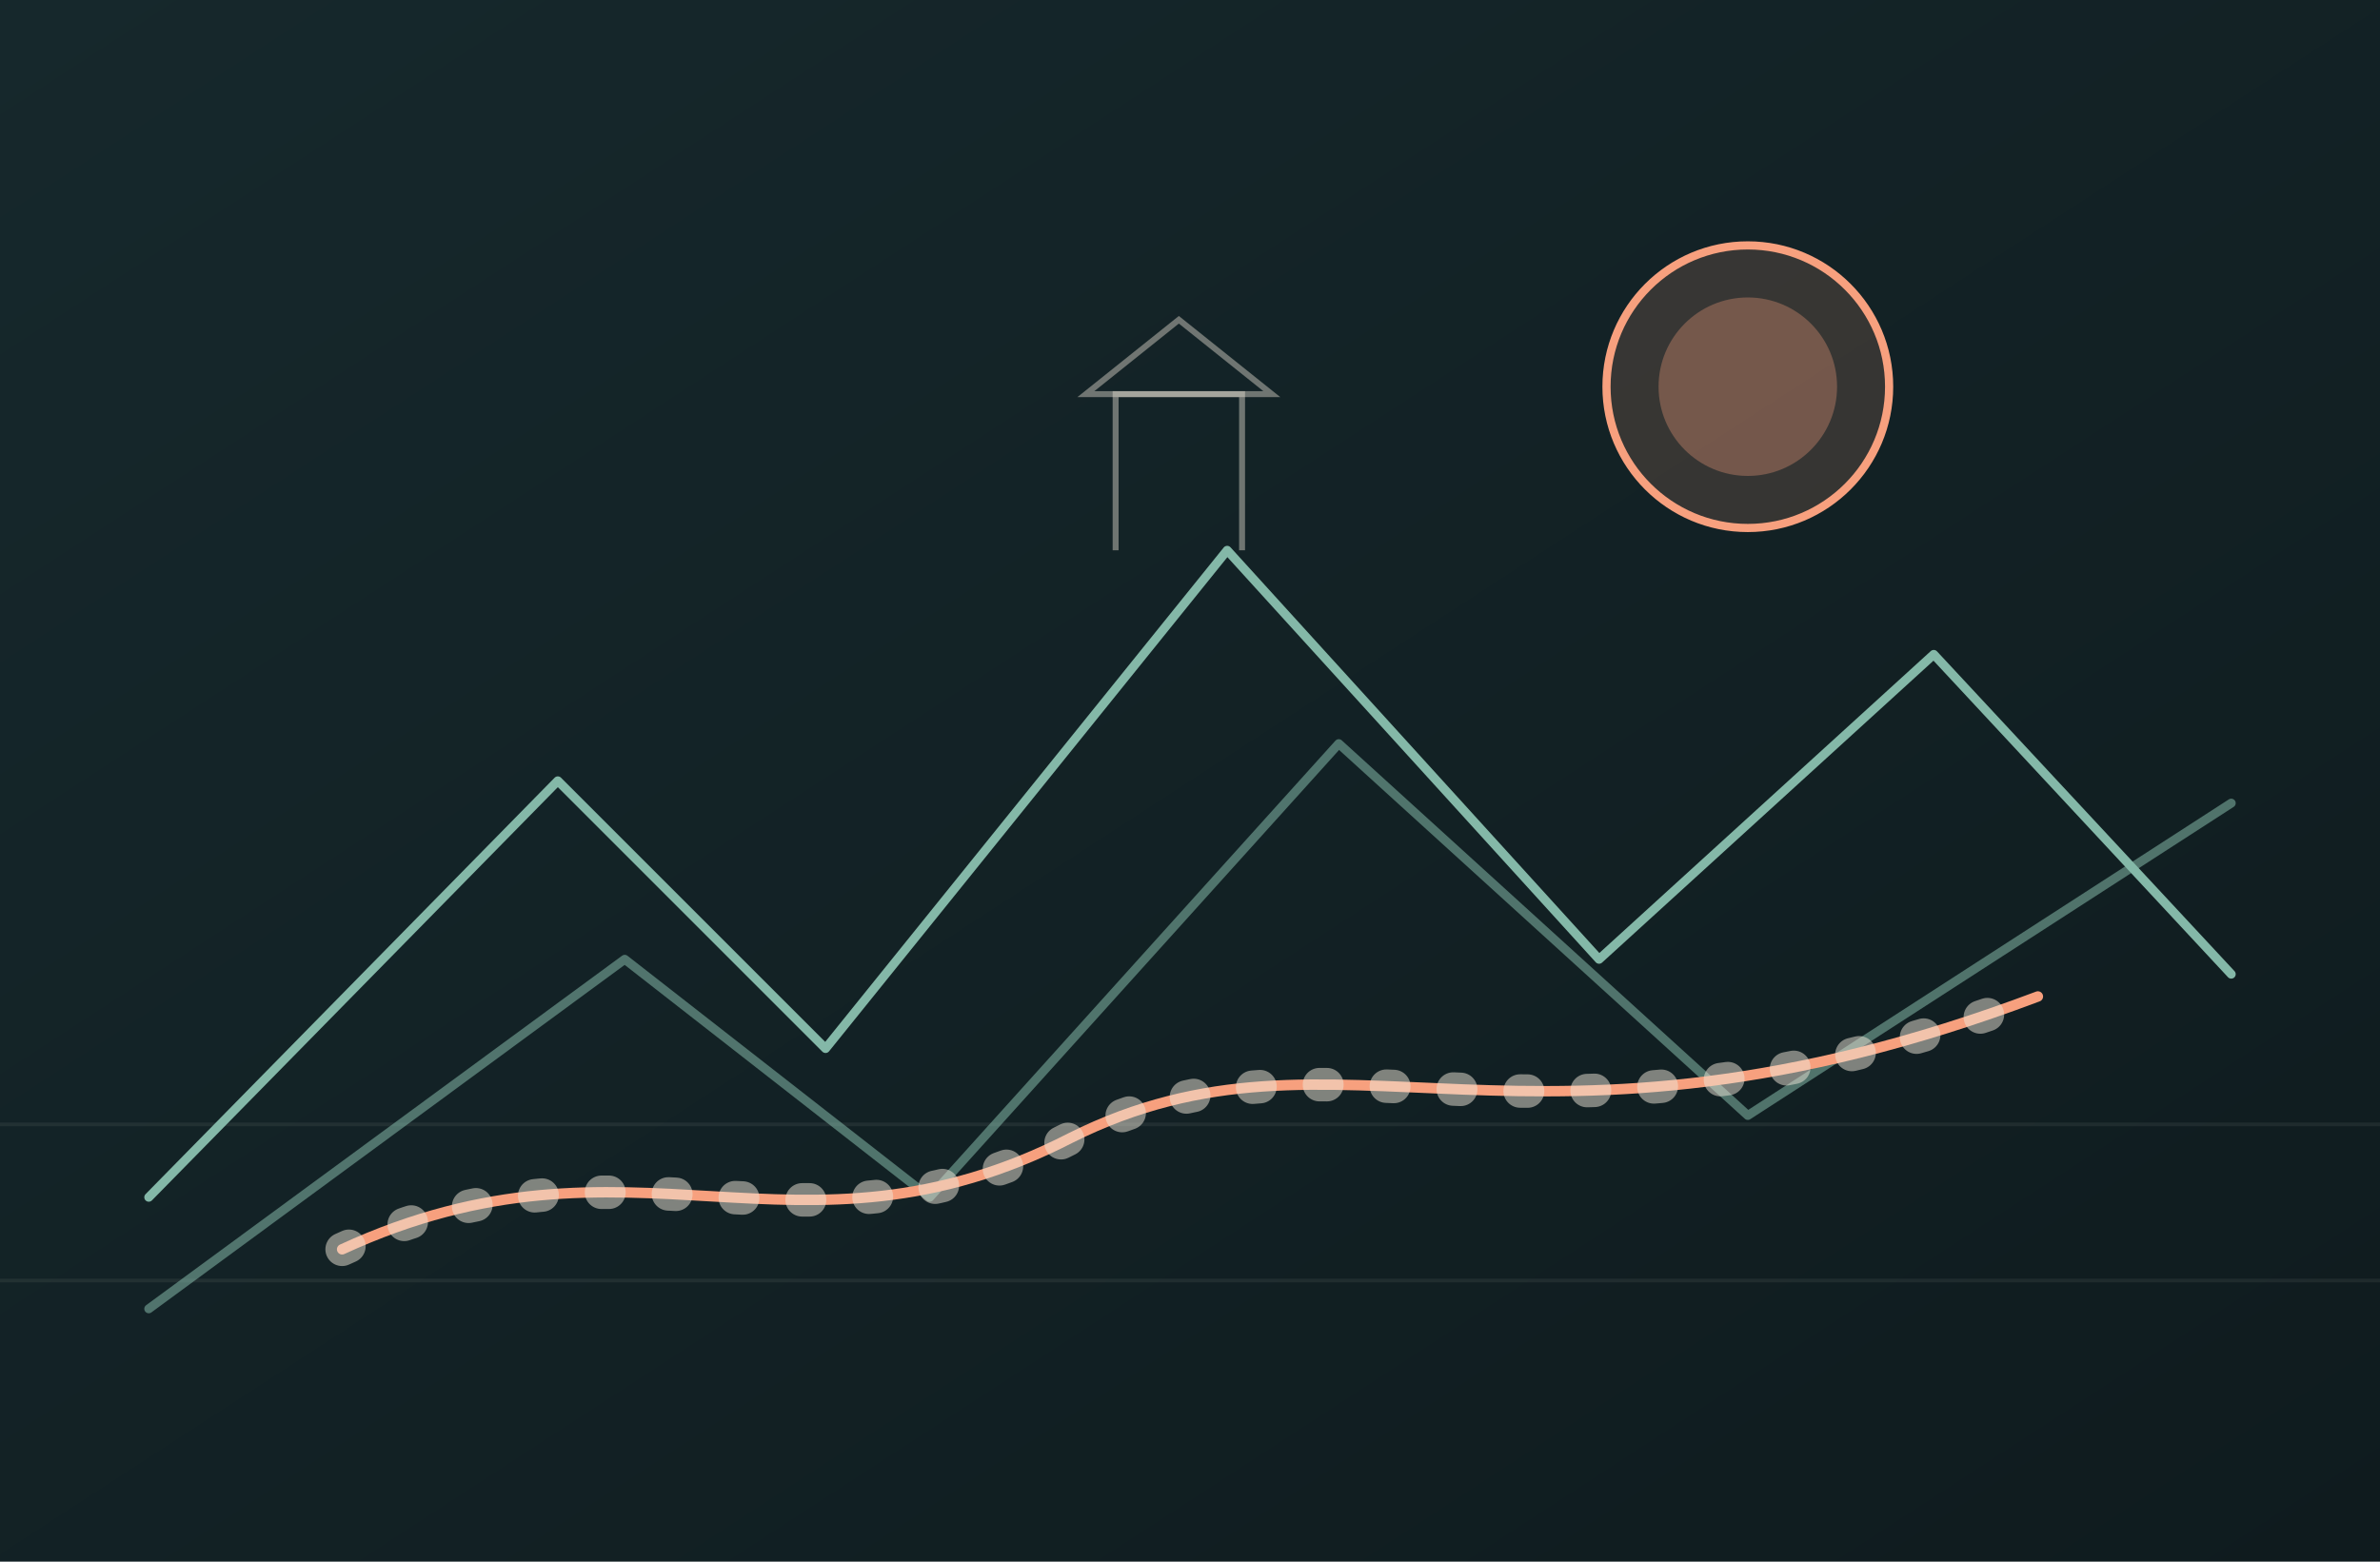
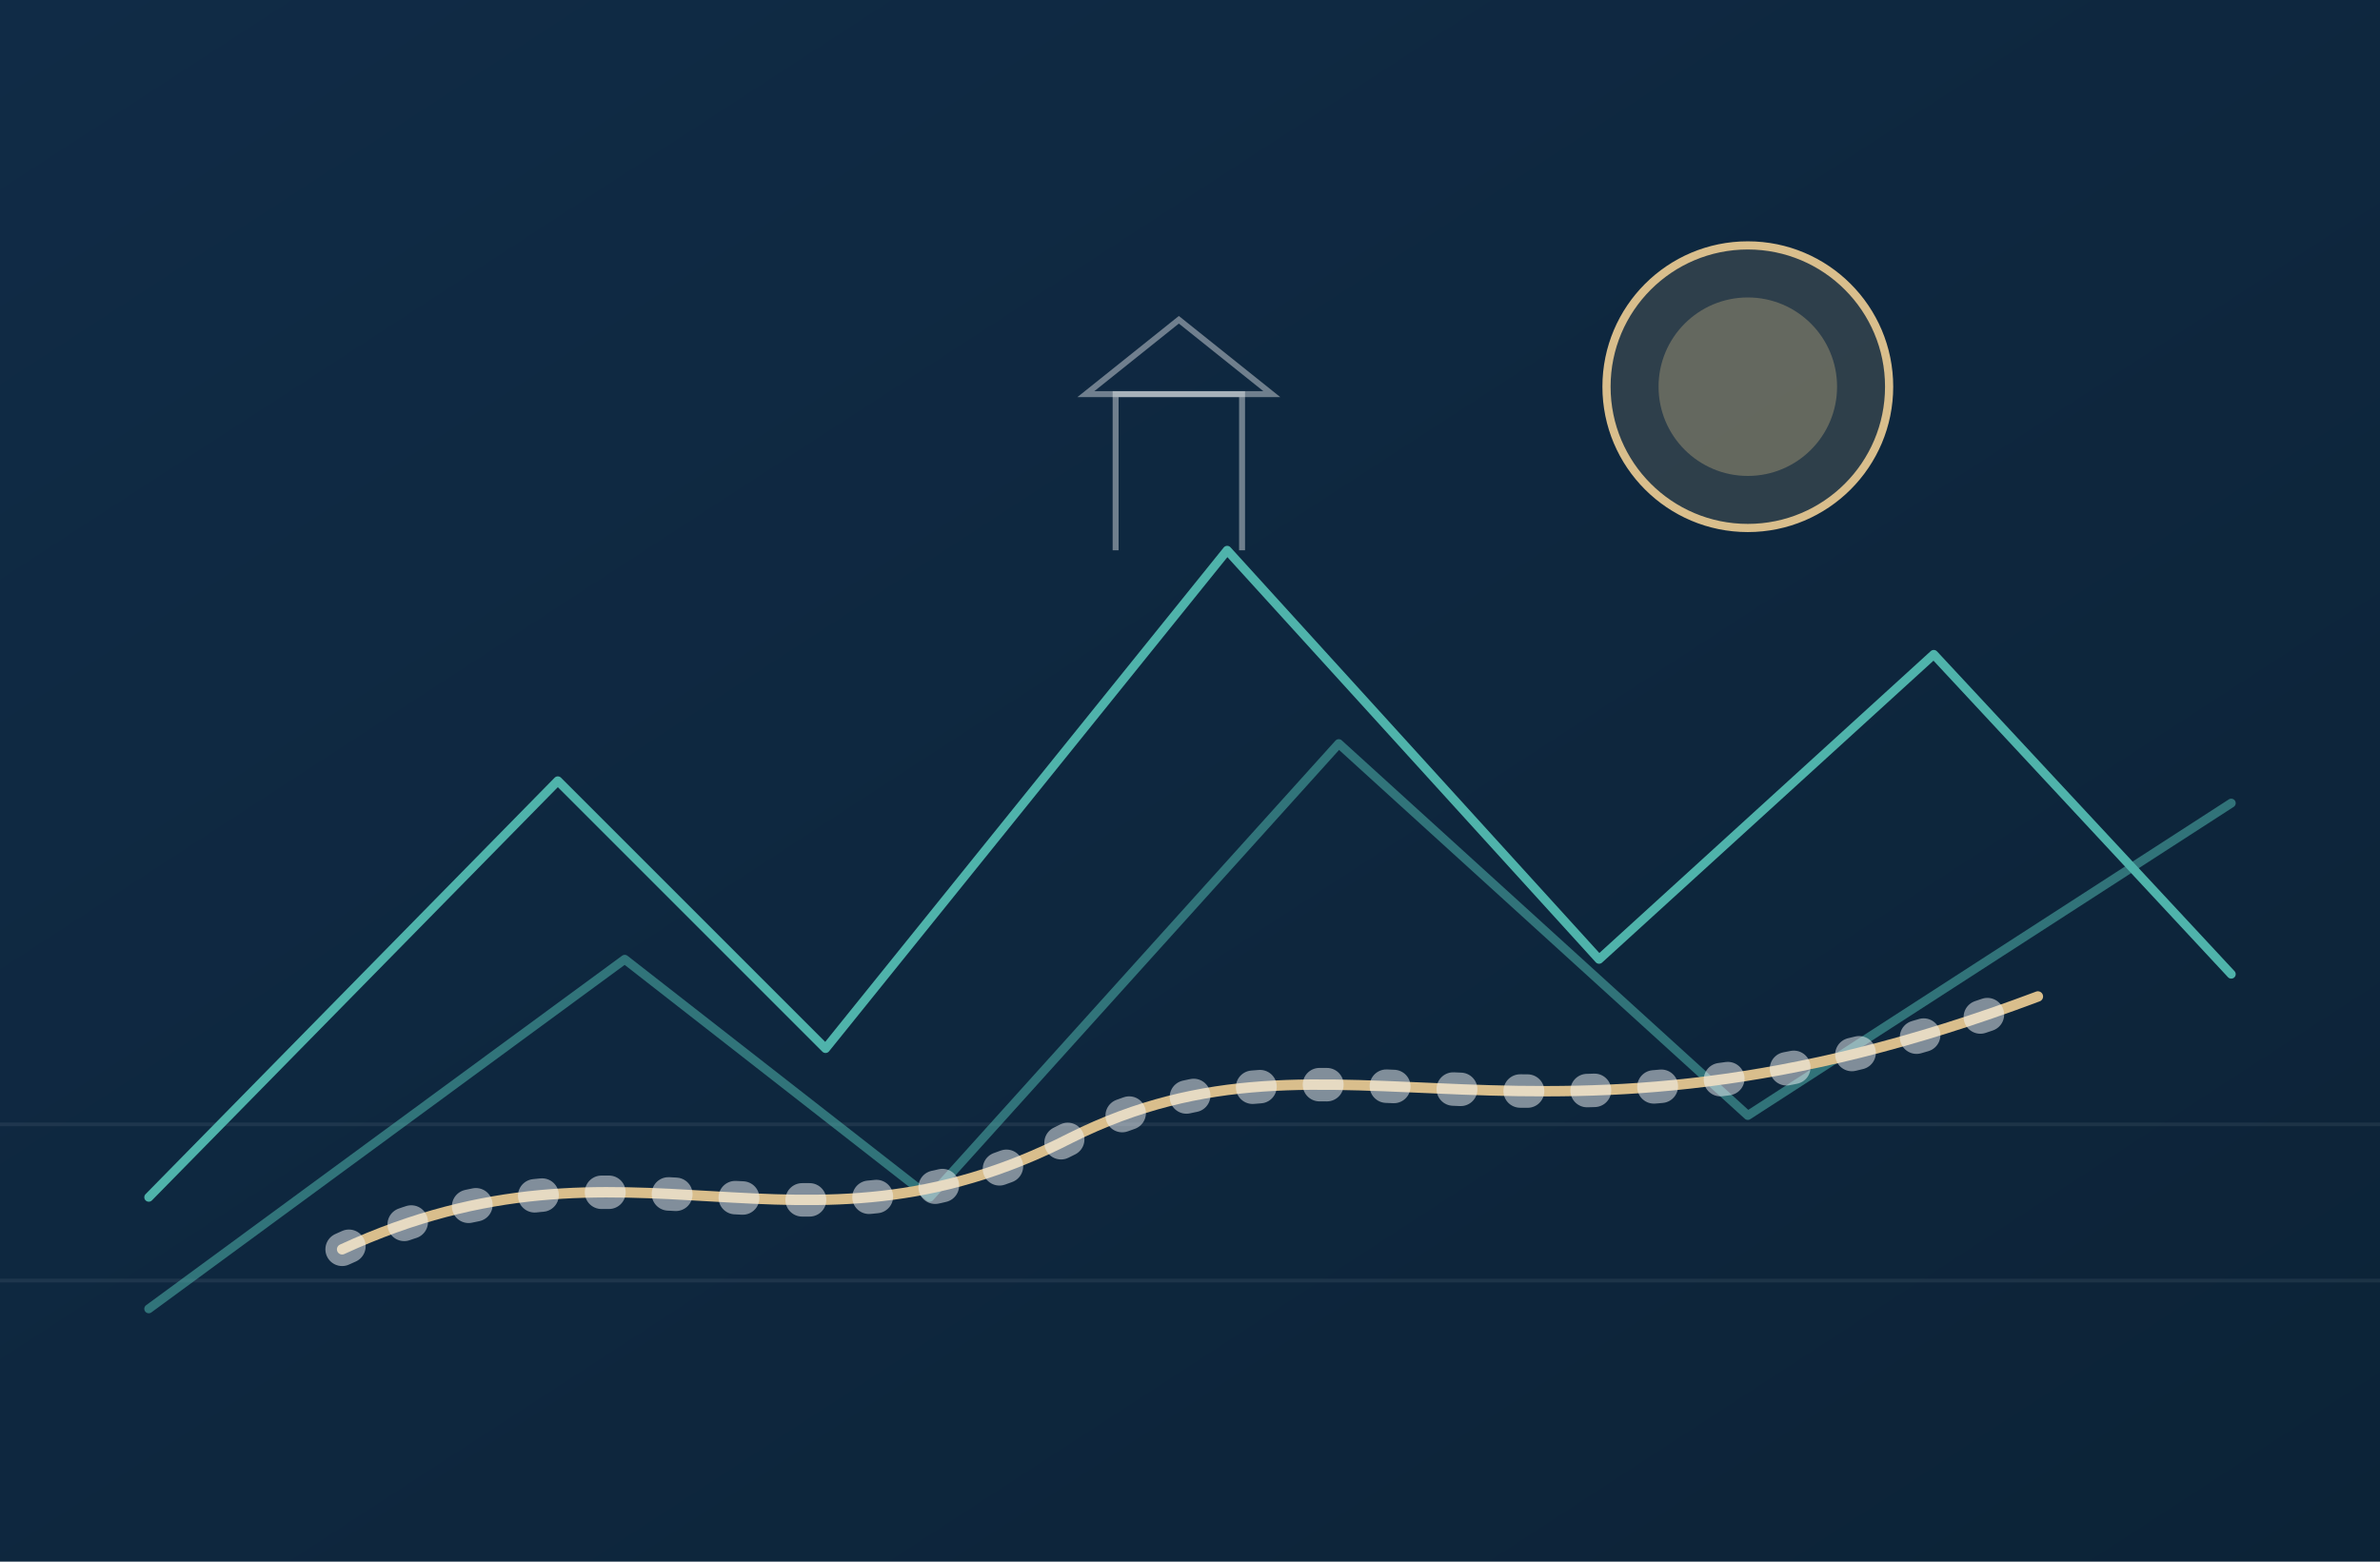
<svg xmlns="http://www.w3.org/2000/svg" viewBox="0 0 640 420" width="640" height="420" role="img" aria-hidden="true">
  <defs>
    <linearGradient id="bg" x1="0" y1="0" x2="1" y2="1">
-       <stop offset="0%" stop-color="#16282C" />
-       <stop offset="100%" stop-color="#0F1B1E" />
+       <stop offset="0%" stop-color="#102B46" />
+       <stop offset="100%" stop-color="#0C2337" />
    </linearGradient>
  </defs>
  <rect width="640" height="420" fill="url(#bg)" />
-   <g fill="none" stroke="#EFE7D8" stroke-opacity=".07" stroke-width="1">
+   <g fill="none" stroke="#F5F7F8" stroke-opacity=".07" stroke-width="1">
    <path d="M0 302.4 H640" />
    <path d="M0 344.4 H640" />
  </g>
-   <g fill="none" stroke="#84B8A8" stroke-width="2.4" stroke-linecap="round" stroke-linejoin="round">
+   <g fill="none" stroke="#4FB3AB" stroke-width="2.4" stroke-linecap="round" stroke-linejoin="round">
    <path d="M40 322 L150 210 L222 282 L330 148 L430 258 L520 176 L600 262" />
    <path d="M40 352 L168 258 L250 322 L360 200 L470 300 L600 216" stroke-opacity=".55" />
  </g>
-   <circle cx="470" cy="104" r="38" fill="#F7A07E" fill-opacity=".16" stroke="#F7A07E" stroke-width="2.2" />
-   <circle cx="470" cy="104" r="24" fill="#F7A07E" fill-opacity=".32" />
-   <g fill="none" stroke="#F7A07E" stroke-width="2.4" stroke-linecap="round">
+   <circle cx="470" cy="104" r="38" fill="#D9BE8C" fill-opacity=".16" stroke="#D9BE8C" stroke-width="2.2" />
+   <circle cx="470" cy="104" r="24" fill="#D9BE8C" fill-opacity=".32" />
+   <g fill="none" stroke="#D9BE8C" stroke-width="2.4" stroke-linecap="round">
    <path d="M92 336 C170 300 214 344 288 306 C360 270 410 320 548 268" stroke-width="2.8" stroke-dasharray="1 0" />
-     <path d="M92 336 C170 300 214 344 288 306 C360 270 410 320 548 268" stroke="#EFE7D8" stroke-opacity=".5" stroke-width="9" stroke-dasharray="2 16" />
+     <path d="M92 336 C170 300 214 344 288 306 C360 270 410 320 548 268" stroke="#F5F7F8" stroke-opacity=".5" stroke-width="9" stroke-dasharray="2 16" />
  </g>
-   <g fill="none" stroke="#EFE7D8" stroke-opacity=".42" stroke-width="1.6">
+   <g fill="none" stroke="#F5F7F8" stroke-opacity=".42" stroke-width="1.6">
    <path d="M300 148 v-42 h34 v42" />
    <path d="M292 106 h50 l-25 -20 z" />
  </g>
</svg>
